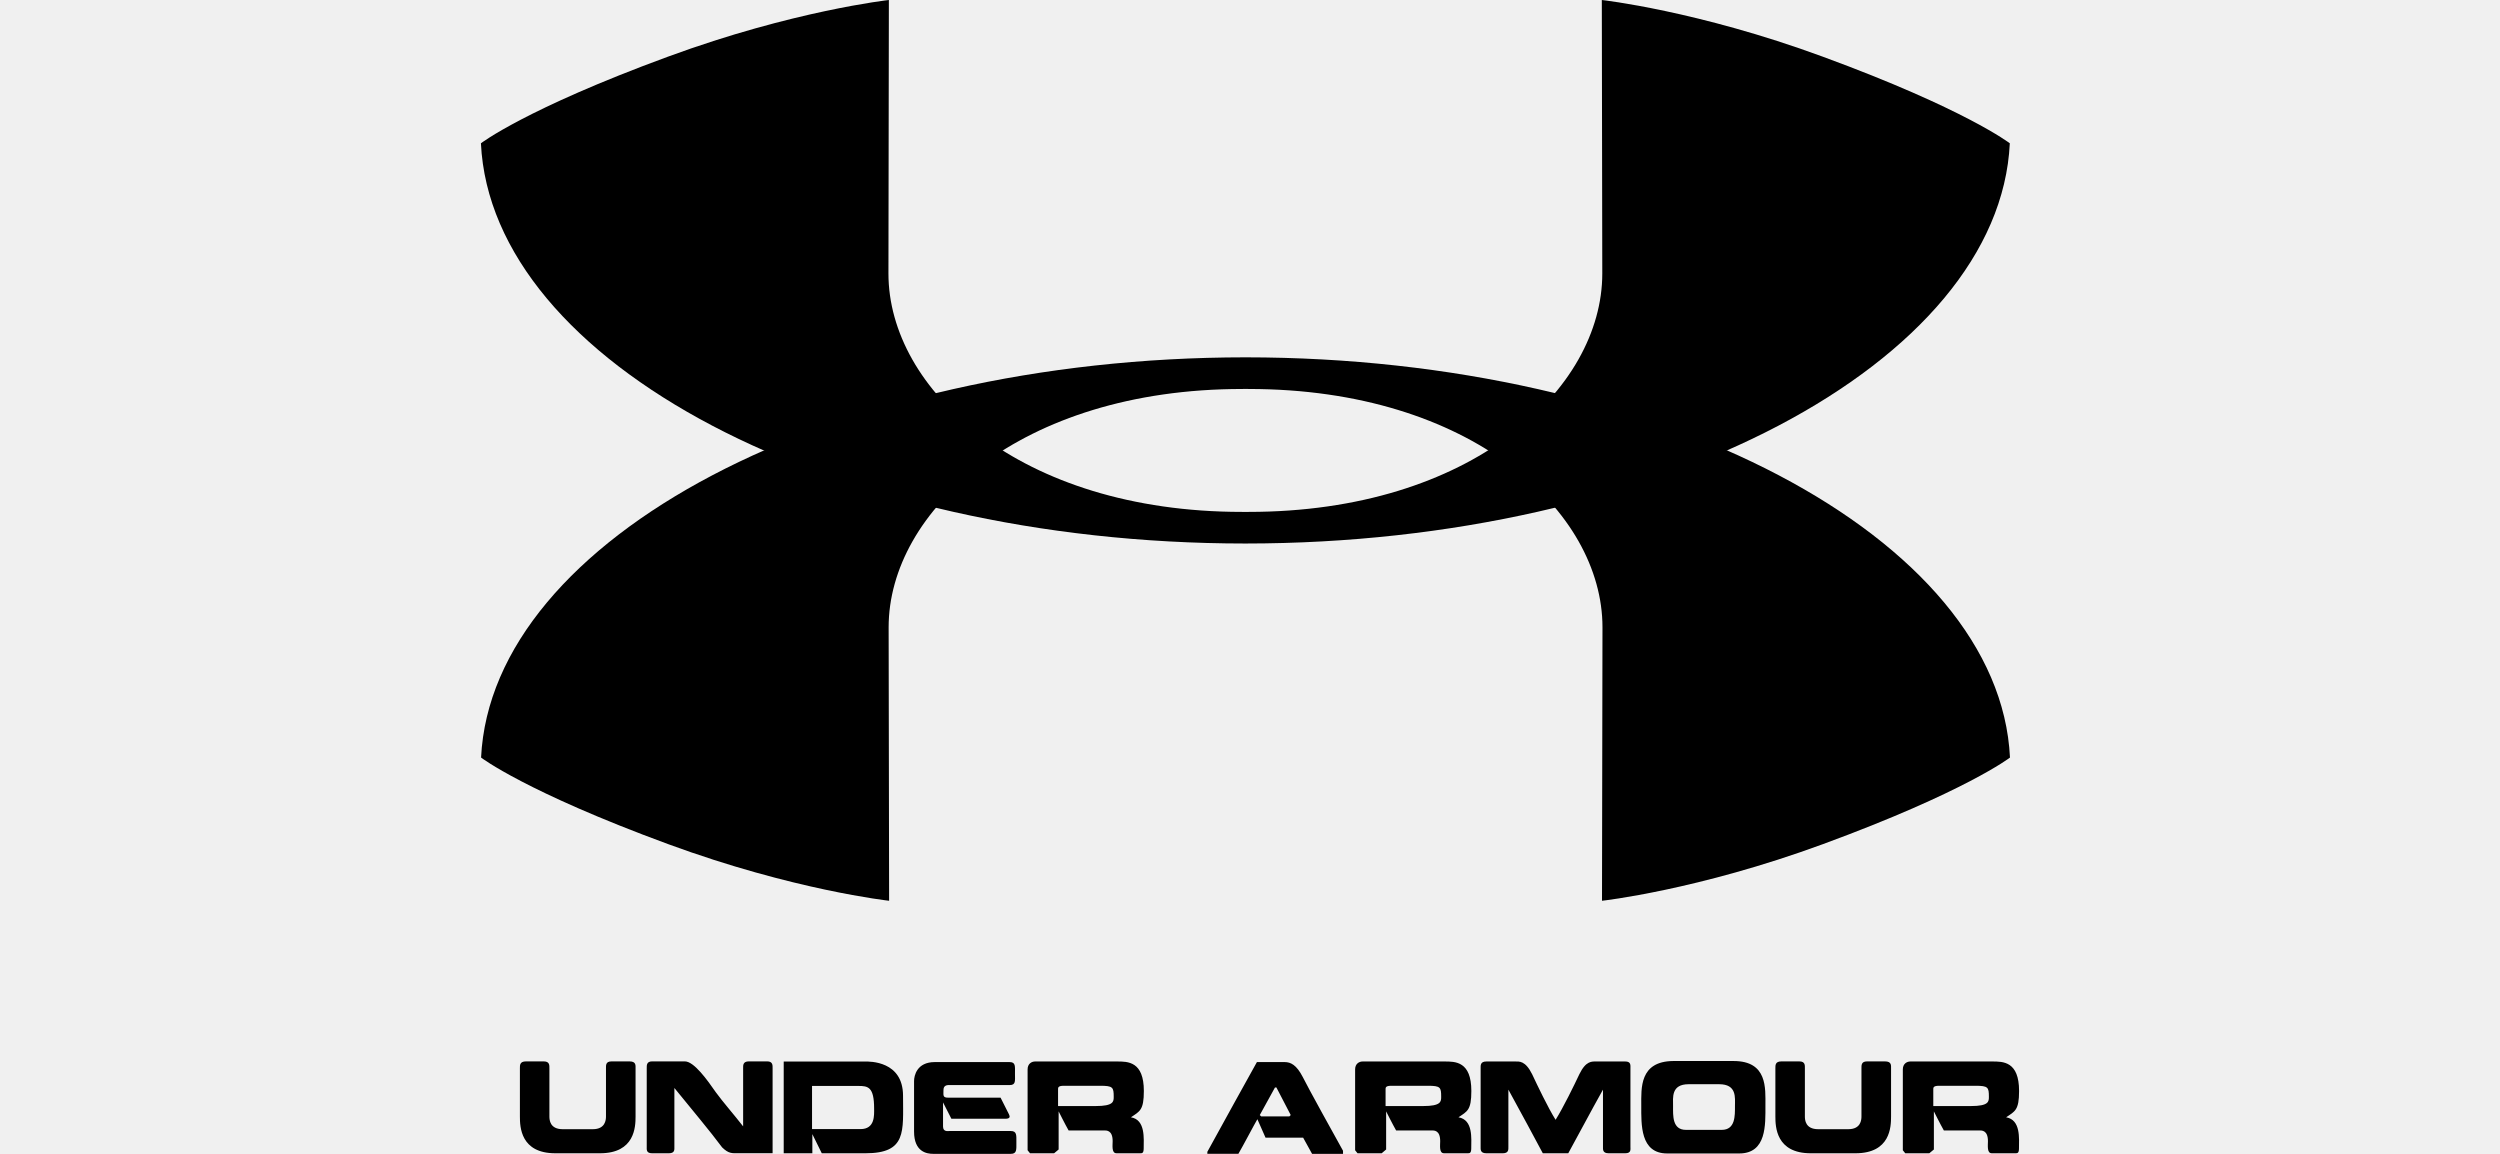
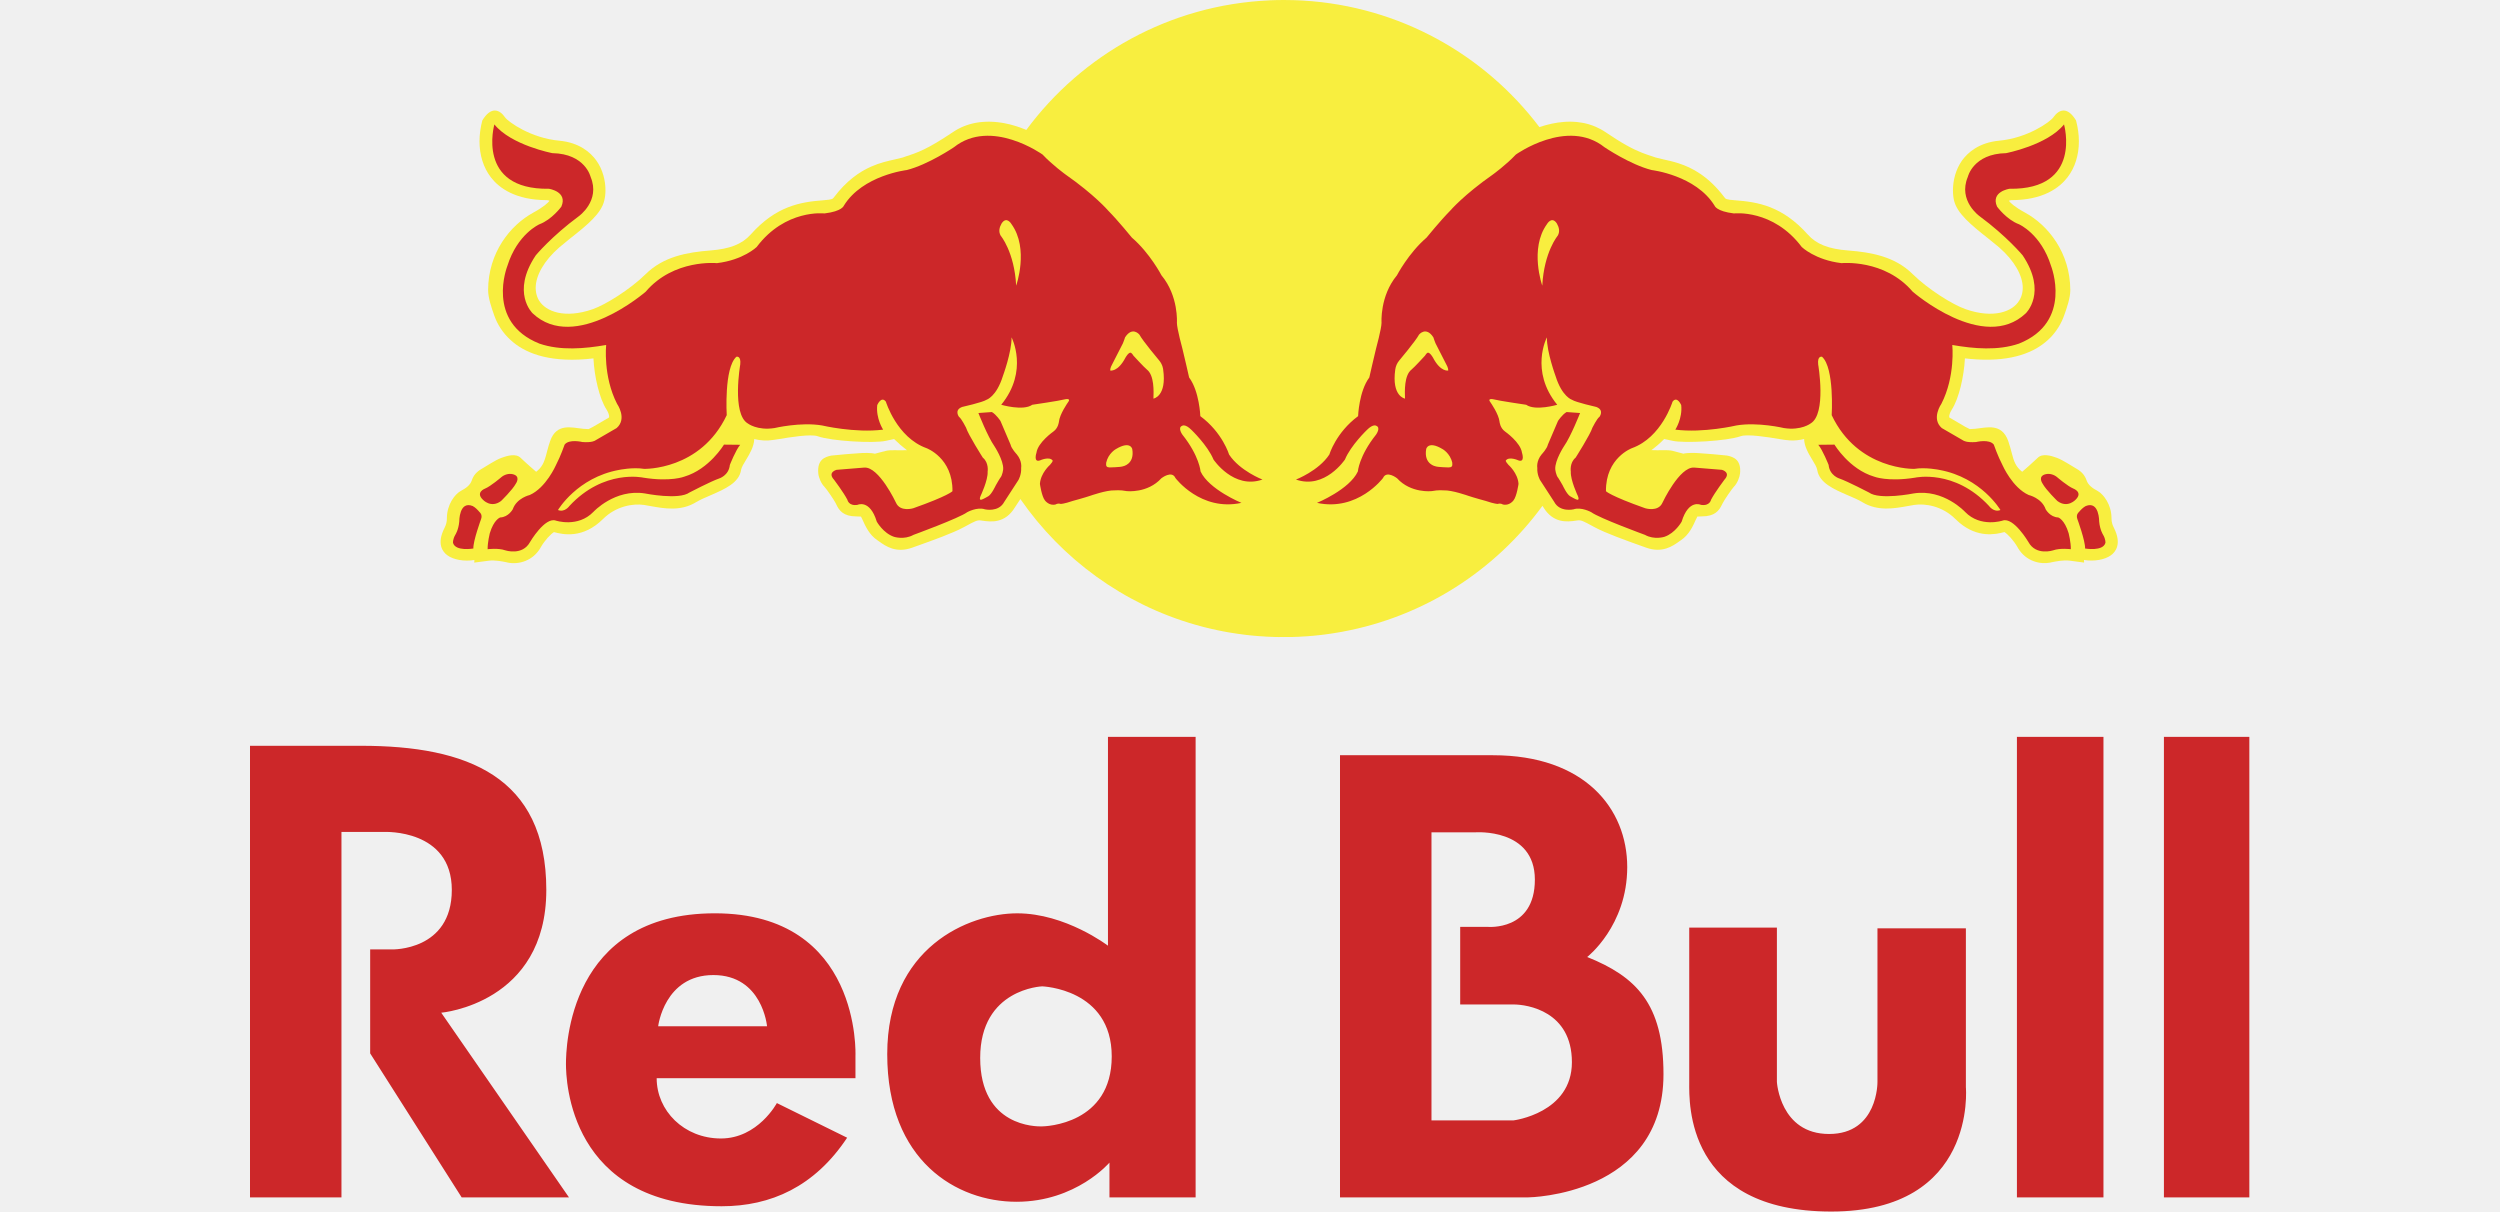
- <svg xmlns="http://www.w3.org/2000/svg" width="130" height="60" viewBox="0 0 130 60" fill="none">
-   <g clip-path="url(#clip0_95_1057)">
-     <path d="M104.51 7.452C104.51 7.452 102.216 5.677 94.789 2.949C88.272 0.551 83.294 0 83.294 0L83.319 14.223C83.319 20.235 76.525 26.619 64.923 26.619H64.591C52.99 26.619 46.199 20.235 46.199 14.223L46.221 0C46.221 0 41.248 0.551 34.728 2.949C27.301 5.677 25.008 7.452 25.008 7.452C25.559 18.86 43.28 28.258 64.754 28.263H64.759C86.235 28.258 103.961 18.86 104.51 7.452Z" fill="black" />
-     <path d="M104.519 39.393C104.519 39.393 102.226 41.163 94.799 43.893C88.277 46.292 83.304 46.84 83.304 46.84L83.329 32.619C83.329 26.609 76.535 20.227 64.933 20.227L64.769 20.223H64.764L64.603 20.227C53 20.227 46.209 26.609 46.209 32.619L46.234 46.84C46.234 46.84 41.258 46.292 34.739 43.893C27.314 41.163 25.016 39.393 25.016 39.393C25.567 27.987 43.292 18.588 64.77 18.581C86.245 18.588 103.971 27.987 104.519 39.393ZM28.878 59.97C27.067 59.97 27.035 58.592 27.035 58.059V55.55C27.035 55.394 27.025 55.193 27.347 55.193H28.279C28.586 55.193 28.569 55.405 28.569 55.55V58.059C28.569 58.24 28.599 58.718 29.258 58.718H30.827C31.473 58.718 31.511 58.24 31.511 58.059V55.55C31.511 55.404 31.49 55.193 31.795 55.193H32.74C33.08 55.193 33.049 55.405 33.049 55.55V58.059C33.049 58.593 33.014 59.97 31.201 59.97M37.55 59.663C36.911 58.803 35.998 57.722 35.068 56.575V59.632C35.068 59.768 35.101 59.97 34.782 59.97H33.909C33.595 59.97 33.63 59.768 33.63 59.632V55.544C33.63 55.403 33.617 55.192 33.909 55.192H35.611C36.091 55.192 36.778 56.157 37.225 56.801C37.575 57.284 38.214 58.017 38.643 58.571V55.544C38.643 55.403 38.626 55.191 38.943 55.191H39.891C40.192 55.191 40.175 55.403 40.175 55.544V59.968H38.428C38.053 59.97 37.892 59.995 37.55 59.663ZM40.753 59.97V55.198H44.969C45.226 55.198 46.958 55.163 46.958 56.983C46.958 58.838 47.157 59.97 45.005 59.97H42.732L42.242 58.974V59.97M44.745 58.713C45.512 58.713 45.454 57.979 45.454 57.642C45.454 56.515 45.137 56.469 44.632 56.469H42.226V58.712L44.745 58.713ZM48.608 55.228H52.495C52.822 55.228 52.779 55.443 52.779 55.841C52.779 56.213 52.83 56.424 52.495 56.424H49.422C49.342 56.424 49.061 56.385 49.061 56.671C49.061 56.963 49.008 57.079 49.315 57.079H52.03L52.468 57.948C52.53 58.069 52.523 58.175 52.284 58.175H49.472L49.038 57.325V58.577C49.038 58.869 49.297 58.813 49.372 58.813H52.562C52.88 58.813 52.852 59.035 52.852 59.397C52.852 59.784 52.88 60 52.562 60H48.524C48.187 60 47.531 59.895 47.531 58.843V56.214C47.531 55.937 47.675 55.228 48.608 55.228ZM53.827 55.197H58.079C58.65 55.197 59.48 55.192 59.48 56.732C59.48 57.737 59.266 57.788 58.808 58.099C59.575 58.23 59.472 59.211 59.472 59.718C59.472 59.975 59.379 59.969 59.303 59.969H58.056C57.794 59.969 57.858 59.557 57.858 59.341C57.858 58.758 57.531 58.783 57.402 58.783H55.567C55.391 58.476 55.049 57.792 55.049 57.792V59.773L54.815 59.969H53.56L53.435 59.813V55.609C53.435 55.313 53.644 55.197 53.827 55.197ZM57.214 56.46H55.321C55.004 56.46 55.019 56.565 55.019 56.661V57.515H56.968C57.913 57.515 57.913 57.279 57.913 57.033C57.913 56.54 57.873 56.46 57.214 56.46ZM66.801 55.228C67.113 55.228 67.417 55.369 67.745 56.007C67.966 56.465 69.51 59.256 69.837 59.839V60H68.228L67.764 59.16H65.808L65.384 58.199C65.264 58.395 64.618 59.622 64.396 59.999H62.782V59.894C63.112 59.275 65.36 55.227 65.36 55.227M66.298 56.551L65.509 57.983L65.582 58.054H67.045L67.118 57.983L66.372 56.546L66.298 56.551ZM70.857 55.197H75.112C75.68 55.197 76.51 55.192 76.51 56.732C76.51 57.737 76.298 57.788 75.841 58.099C76.611 58.23 76.505 59.211 76.505 59.718C76.505 59.975 76.409 59.969 76.333 59.969H75.086C74.825 59.969 74.89 59.557 74.89 59.341C74.89 58.758 74.564 58.783 74.438 58.783H72.598C72.422 58.476 72.079 57.792 72.079 57.792V59.773L71.849 59.969H70.591L70.466 59.813V55.609C70.466 55.313 70.677 55.197 70.857 55.197ZM74.247 56.46H72.352C72.034 56.46 72.05 56.565 72.05 56.661V57.515H74.001C74.941 57.515 74.941 57.279 74.941 57.033C74.941 56.54 74.906 56.46 74.247 56.46ZM80.226 59.97C79.91 59.377 79.03 57.737 78.436 56.661V59.638C78.436 59.764 78.457 59.97 78.15 59.97H77.29C76.968 59.97 76.993 59.764 76.993 59.638V55.549C76.993 55.403 76.973 55.197 77.29 55.197H78.779C79 55.197 79.316 55.147 79.669 55.856C79.936 56.424 80.498 57.606 80.891 58.23C81.283 57.606 81.862 56.424 82.128 55.856C82.475 55.147 82.781 55.197 83.033 55.197H84.517C84.818 55.197 84.783 55.403 84.783 55.549V59.638C84.783 59.764 84.829 59.97 84.517 59.97H83.647C83.33 59.97 83.355 59.764 83.355 59.638V56.661C82.751 57.737 81.881 59.376 81.55 59.97M86.693 59.98C85.285 59.98 85.346 58.472 85.346 57.486C85.346 56.59 85.245 55.188 87.01 55.173H90.147C91.918 55.173 91.802 56.596 91.802 57.486C91.802 58.472 91.873 59.98 90.439 59.98M89.529 58.753C90.243 58.753 90.218 58.013 90.218 57.521C90.218 57.073 90.323 56.379 89.393 56.379H87.814C86.889 56.379 86.999 57.073 86.999 57.521C86.999 58.014 86.954 58.753 87.669 58.753H89.529ZM94.16 59.97C92.355 59.97 92.32 58.592 92.32 58.059V55.55C92.32 55.394 92.31 55.193 92.632 55.193H93.568C93.875 55.193 93.854 55.405 93.854 55.55V58.059C93.854 58.24 93.884 58.718 94.543 58.718H96.112C96.76 58.718 96.796 58.24 96.796 58.059V55.55C96.796 55.404 96.781 55.193 97.082 55.193H98.022C98.364 55.193 98.335 55.405 98.335 55.55V58.059C98.335 58.593 98.304 59.97 96.484 59.97M99.34 55.197H103.594C104.163 55.197 104.992 55.192 104.992 56.732C104.992 57.737 104.776 57.788 104.318 58.099C105.088 58.23 104.987 59.211 104.987 59.718C104.987 59.975 104.892 59.969 104.816 59.969H103.569C103.312 59.969 103.373 59.557 103.373 59.341C103.373 58.758 103.041 58.783 102.916 58.783H101.08C100.904 58.476 100.562 57.792 100.562 57.792V59.773L100.325 59.969H99.073L98.947 59.813V55.609C98.947 55.313 99.159 55.197 99.34 55.197ZM102.724 56.46H100.833C100.516 56.46 100.531 56.565 100.531 56.661V57.515H102.482C103.422 57.515 103.422 57.279 103.422 57.033C103.423 56.54 103.383 56.46 102.724 56.46Z" fill="black" />
+ <svg xmlns="http://www.w3.org/2000/svg" width="130" height="63" viewBox="0 0 130 63" fill="none">
+   <g clip-path="url(#clip0_95_1046)">
+     <path d="M63.626 32.834C63.718 32.852 63.809 32.868 63.901 32.884L63.626 32.834ZM64.377 32.959C64.484 32.975 64.591 32.989 64.698 33.003L64.377 32.959ZM65.172 33.054C65.276 33.063 65.38 33.072 65.485 33.08L65.172 33.054ZM65.597 33.088C65.685 33.094 65.773 33.1 65.862 33.104L65.597 33.088ZM65.99 33.111C66.095 33.115 66.199 33.12 66.304 33.123L65.99 33.111ZM66.408 33.124C66.641 33.13 66.875 33.13 67.109 33.125L66.408 33.124ZM67.22 33.123C67.329 33.12 67.438 33.115 67.547 33.11L67.22 33.123ZM67.65 33.105C67.744 33.1 67.837 33.094 67.931 33.088L67.65 33.105ZM68.028 33.081C68.13 33.074 68.233 33.065 68.334 33.055L68.028 33.081ZM68.858 32.997C68.937 32.988 69.015 32.978 69.093 32.966L68.858 32.997ZM83.206 6.703C83.121 6.657 83.035 6.616 82.946 6.579L83.206 6.703ZM82.354 6.397C82.245 6.375 82.135 6.358 82.025 6.347L82.354 6.397ZM26.54 17.671C26.161 17.325 25.874 16.892 25.702 16.409C25.562 16.006 25.382 15.503 25.382 15.075C25.39 13.148 26.52 11.717 27.735 11.054C28.287 10.753 28.492 10.546 28.576 10.441C28.536 10.423 28.493 10.412 28.449 10.408C26.795 10.408 25.947 9.768 25.53 9.226C25.136 8.718 24.934 8.063 24.934 7.348C24.934 7 24.983 6.636 25.08 6.264C25.546 5.496 25.989 5.707 26.261 6.1C26.433 6.346 27.618 7.182 29.077 7.315C30.139 7.415 30.711 7.933 31.009 8.346C31.352 8.825 31.484 9.401 31.484 9.892C31.484 10.092 31.461 10.281 31.417 10.448C31.258 11.095 30.574 11.678 29.622 12.42L29.082 12.866C28.291 13.556 27.856 14.323 27.856 14.973C27.856 15.135 27.885 15.294 27.94 15.44C27.962 15.5 27.99 15.558 28.022 15.613C28.375 16.209 29.374 16.583 30.822 16.078C31.492 15.846 32.781 15.038 33.568 14.261C34.494 13.34 35.73 13.119 36.92 13.026C37.952 12.948 38.587 12.696 39.035 12.195C40.357 10.71 41.63 10.502 42.821 10.413C43.276 10.378 43.301 10.346 43.36 10.266C44.017 9.395 44.691 8.934 45.296 8.665C45.758 8.461 46.179 8.368 46.524 8.292L46.943 8.19L47.047 8.153C47.711 7.94 48.224 7.764 49.573 6.856L49.63 6.82L49.63 6.819L49.687 6.784L49.688 6.784L49.745 6.75L49.745 6.75L49.802 6.717L49.803 6.717L49.86 6.687L49.862 6.687L49.919 6.657L49.921 6.657L49.978 6.629L49.98 6.628L50.037 6.602L50.039 6.601L50.097 6.577L50.099 6.576L50.157 6.552L50.16 6.552L50.217 6.53L50.22 6.529L50.277 6.509L50.337 6.488L50.341 6.487L50.398 6.469L50.402 6.468L50.459 6.452L50.463 6.451L50.52 6.435L50.524 6.434L50.581 6.421L50.587 6.419L50.643 6.406L50.648 6.405L50.705 6.394L50.71 6.392L50.767 6.382L50.772 6.381L50.829 6.372L50.834 6.371L50.891 6.363L50.897 6.361L50.953 6.355L50.959 6.354L51.014 6.348L51.021 6.347L51.077 6.342L51.083 6.342L51.139 6.338L51.146 6.337L51.201 6.334L51.207 6.333L51.263 6.331L51.325 6.329H51.332L51.387 6.328H51.456L51.511 6.329L51.517 6.329H51.523C51.563 6.33 51.602 6.333 51.642 6.335L51.696 6.338L51.703 6.339L51.757 6.343L51.765 6.343L51.818 6.349L51.826 6.349L51.879 6.355L51.888 6.355L51.94 6.362L51.949 6.363L52.001 6.369L52.01 6.371L52.061 6.379L52.07 6.38L52.122 6.388L52.131 6.39L52.182 6.399L52.191 6.4L52.242 6.41L52.251 6.412C52.332 6.427 52.411 6.444 52.489 6.463L52.538 6.476L52.548 6.478C52.626 6.499 52.703 6.52 52.78 6.543L52.825 6.557L52.836 6.56C52.987 6.608 53.134 6.661 53.276 6.718L53.316 6.735L53.368 6.756C56.253 2.852 60.814 0.254 65.997 0.019V0.017C66.252 0.006 66.507 0 66.763 0C66.932 0 67.101 0.003 67.269 0.008C67.353 0.01 67.437 0.014 67.521 0.017H67.522C67.605 0.021 67.689 0.025 67.772 0.03C72.788 0.331 77.205 2.847 80.05 6.61C80.457 6.47 80.899 6.368 81.351 6.337L81.363 6.336L81.406 6.334L81.45 6.331L81.461 6.331L81.473 6.33L81.516 6.329L81.528 6.329L81.572 6.328L81.583 6.328L81.628 6.328H81.639L81.683 6.328H81.694L81.749 6.329L81.794 6.331L81.804 6.331L81.849 6.333L81.859 6.334L81.905 6.337L81.913 6.338L81.959 6.341L81.968 6.342L82.014 6.346L82.022 6.347C82.133 6.359 82.243 6.375 82.352 6.398L82.4 6.407L82.406 6.409L82.454 6.42L82.461 6.421L82.509 6.434L82.515 6.435L82.564 6.448L82.569 6.45L82.619 6.463L82.623 6.465L82.672 6.48L82.677 6.482L82.727 6.498L82.731 6.499L82.785 6.518L82.835 6.535L82.838 6.537L82.888 6.556L82.891 6.558L82.942 6.578L82.945 6.579C83.032 6.616 83.119 6.657 83.205 6.703L83.206 6.704L83.257 6.731L83.258 6.732L83.308 6.761L83.309 6.761L83.36 6.792L83.361 6.792L83.411 6.823L83.462 6.856C84.391 7.486 84.928 7.763 85.386 7.944C85.592 8.026 85.784 8.087 85.986 8.153L86.093 8.19L86.516 8.293C86.746 8.343 87.008 8.401 87.292 8.493C88.002 8.724 88.85 9.171 89.673 10.266C89.733 10.346 89.76 10.379 90.217 10.414C91.407 10.502 92.678 10.71 94.005 12.195C94.45 12.696 95.082 12.948 96.114 13.026C97.311 13.12 98.543 13.34 99.467 14.261C100.255 15.038 101.542 15.847 102.213 16.078C103.661 16.583 104.665 16.209 105.01 15.613C105.085 15.488 105.136 15.349 105.162 15.203C105.175 15.127 105.182 15.05 105.183 14.973C105.183 14.323 104.747 13.556 103.958 12.867L103.86 12.785L103.413 12.421C102.465 11.678 101.781 11.095 101.616 10.449C101.572 10.281 101.554 10.093 101.554 9.892C101.554 9.401 101.688 8.825 102.025 8.346C102.325 7.933 102.903 7.415 103.958 7.315C105.425 7.182 106.603 6.346 106.775 6.1C107.051 5.708 107.49 5.497 107.954 6.264C108.052 6.636 108.102 7 108.102 7.348C108.102 8.068 107.9 8.718 107.506 9.226C107.087 9.768 106.241 10.408 104.584 10.408C104.549 10.408 104.5 10.425 104.46 10.441C104.542 10.547 104.747 10.754 105.3 11.054C106.516 11.717 107.646 13.149 107.656 15.076C107.656 15.503 107.477 16.006 107.333 16.409C107.182 16.832 106.943 17.219 106.632 17.543C106.59 17.586 106.546 17.629 106.499 17.671C105.815 18.305 104.674 18.802 102.775 18.689C102.575 18.677 102.375 18.659 102.176 18.635C102.127 19.59 101.864 20.725 101.494 21.298C101.381 21.478 101.359 21.599 101.359 21.658C101.359 21.683 101.362 21.697 101.362 21.707C101.373 21.711 102.204 22.2 102.204 22.2L102.339 22.268C102.339 22.268 102.417 22.305 102.427 22.313C102.439 22.308 102.714 22.296 102.714 22.296L102.768 22.289L102.774 22.288C103.294 22.239 104.087 21.985 104.425 22.924C104.513 23.173 104.567 23.39 104.618 23.582C104.721 23.975 104.809 24.267 105.154 24.532C105.154 24.532 105.325 24.386 105.518 24.214C105.668 24.083 105.815 23.948 105.958 23.81C106.199 23.564 106.644 23.689 106.965 23.81C107.289 23.932 107.691 24.211 107.975 24.372C108.26 24.531 108.418 24.734 108.5 24.976C108.586 25.217 108.784 25.377 109.087 25.536C109.379 25.702 109.798 26.232 109.798 26.947C109.798 27.057 109.81 27.151 109.841 27.25C109.862 27.316 109.891 27.385 109.931 27.463C110.339 28.283 110.011 28.696 109.775 28.87C109.457 29.107 108.896 29.205 108.369 29.119L108.373 29.254L107.603 29.152C107.305 29.115 106.912 29.191 106.677 29.24L106.621 29.254C106.073 29.363 105.357 29.178 104.954 28.527C104.94 28.502 104.925 28.478 104.911 28.452C104.706 28.093 104.386 27.759 104.229 27.667C104.003 27.729 103.646 27.813 103.221 27.77C102.827 27.73 102.372 27.579 101.91 27.198C101.833 27.134 101.756 27.064 101.679 26.988C101 26.309 100.103 26.17 99.539 26.256L99.203 26.315C98.509 26.44 97.643 26.6 96.842 26.113C96.643 25.992 96.356 25.867 96.074 25.749C95.347 25.433 94.596 25.108 94.493 24.423C94.476 24.301 94.343 24.077 94.234 23.9C94.138 23.742 94.034 23.571 93.953 23.386C93.875 23.211 93.819 23.023 93.814 22.828C93.576 22.889 93.33 22.914 93.085 22.902C92.998 22.898 92.912 22.889 92.826 22.877L92.51 22.828C91.979 22.738 90.865 22.555 90.51 22.684C89.804 22.938 87.582 23.06 86.973 22.922C86.973 22.922 86.749 22.873 86.538 22.828C86.335 23.037 86.109 23.232 85.871 23.407C86.316 23.431 86.709 23.376 86.978 23.445L87.538 23.592C87.716 23.539 88.153 23.546 88.401 23.568L89.057 23.617L89.805 23.689C90.165 23.761 90.548 23.916 90.483 24.619C90.457 24.836 90.335 25.143 90.152 25.323C90.051 25.433 89.66 25.998 89.575 26.176L89.547 26.231C89.394 26.554 89.169 26.851 88.511 26.851C88.428 26.85 88.345 26.853 88.261 26.861C88.242 26.914 88.188 27.012 88.188 27.012C88.04 27.348 87.826 27.814 87.418 28.084L87.308 28.162C86.981 28.395 86.434 28.78 85.598 28.477L85.311 28.375C84.582 28.113 83.48 27.72 82.923 27.417L82.845 27.375C82.327 27.092 82.212 27.035 82.024 27.062L81.919 27.078C81.522 27.133 80.773 27.234 80.255 26.378L80.208 26.304C77.752 29.662 74.061 32.066 69.801 32.85L69.783 32.854C69.637 32.881 69.491 32.905 69.345 32.928L69.29 32.936L69.09 32.966C69.012 32.977 68.934 32.988 68.855 32.998L68.713 33.015L68.488 33.039L68.332 33.056C68.23 33.065 68.128 33.074 68.026 33.081L67.929 33.088C67.835 33.094 67.742 33.1 67.648 33.105L67.545 33.111C67.436 33.116 67.328 33.12 67.218 33.123L67.107 33.125C66.874 33.131 66.64 33.131 66.406 33.125L66.302 33.123C66.197 33.12 66.093 33.116 65.988 33.111L65.86 33.105C65.772 33.1 65.684 33.095 65.596 33.088L65.483 33.081C65.379 33.073 65.275 33.064 65.17 33.054L65.016 33.039L64.811 33.017L64.697 33.003C64.59 32.99 64.483 32.975 64.376 32.959L64.246 32.94L64.018 32.904L63.9 32.885C63.808 32.868 63.716 32.853 63.624 32.835L63.426 32.795L63.325 32.775C63.189 32.745 63.052 32.716 62.918 32.684L62.882 32.675L62.67 32.624L62.561 32.596C62.435 32.564 62.309 32.529 62.184 32.494L62.139 32.481C58.404 31.407 55.212 29.063 53.06 25.95L52.777 26.38C52.264 27.235 51.516 27.135 51.114 27.08L51.009 27.064C50.821 27.037 50.703 27.094 50.189 27.376L50.107 27.419C49.553 27.722 48.455 28.115 47.722 28.376L47.433 28.479C46.598 28.782 46.05 28.397 45.728 28.164L45.615 28.086C45.207 27.816 44.995 27.35 44.845 27.014C44.845 27.014 44.796 26.916 44.772 26.863C44.688 26.855 44.605 26.852 44.521 26.853C43.87 26.853 43.638 26.556 43.488 26.233L43.462 26.177C43.373 26 42.987 25.435 42.881 25.325C42.7 25.145 42.572 24.838 42.552 24.621C42.484 23.917 42.872 23.762 43.229 23.69L43.977 23.619L44.634 23.57C44.878 23.547 45.316 23.541 45.494 23.594L46.054 23.447C46.321 23.378 46.717 23.433 47.159 23.409C46.924 23.231 46.702 23.038 46.494 22.83C46.28 22.874 46.058 22.924 46.058 22.924C45.447 23.062 43.229 22.94 42.527 22.686C42.17 22.557 41.058 22.739 40.524 22.83L40.203 22.878C39.876 22.928 39.542 22.912 39.222 22.83C39.205 23.23 38.987 23.594 38.801 23.901C38.692 24.079 38.555 24.303 38.538 24.425C38.442 25.11 37.682 25.435 36.957 25.751C36.676 25.869 36.393 25.994 36.192 26.115C35.397 26.602 34.527 26.442 33.831 26.317L33.494 26.258C32.933 26.172 32.036 26.311 31.355 26.99C30.313 28.025 29.277 27.798 28.805 27.669C28.648 27.761 28.326 28.095 28.123 28.454C27.729 29.166 26.977 29.369 26.411 29.256L26.354 29.241C26.121 29.193 25.733 29.117 25.435 29.154L24.661 29.256L24.669 29.121C24.14 29.207 23.577 29.109 23.258 28.872C23.023 28.698 22.694 28.285 23.109 27.465C23.206 27.268 23.238 27.131 23.238 26.949C23.238 26.233 23.654 25.703 23.945 25.538C24.251 25.378 24.452 25.219 24.534 24.978C24.614 24.736 24.772 24.533 25.058 24.374C25.341 24.212 25.743 23.934 26.066 23.811C26.388 23.691 26.833 23.566 27.076 23.811C27.32 24.049 27.88 24.533 27.88 24.533C28.394 24.138 28.345 23.682 28.611 22.925C28.944 21.986 29.741 22.24 30.258 22.289L30.317 22.297C30.317 22.297 30.596 22.31 30.605 22.314C30.619 22.306 30.697 22.269 30.697 22.269L30.827 22.201C30.827 22.201 31.662 21.713 31.67 21.709C31.674 21.698 31.674 21.684 31.674 21.659C31.674 21.6 31.654 21.479 31.541 21.299C31.169 20.726 30.907 19.591 30.859 18.636C30.725 18.652 30.595 18.666 30.468 18.676C28.445 18.837 27.243 18.328 26.54 17.671Z" fill="#F8EE3F" />
+     <path d="M31.52 17.939C31.52 17.939 31.351 19.564 32.086 20.997C32.086 20.997 32.631 21.766 32.065 22.259L30.939 22.912C30.939 22.912 30.788 23.024 30.286 22.986C30.286 22.986 29.592 22.814 29.36 23.12C29.36 23.12 29.159 23.707 28.907 24.191C28.907 24.191 28.394 25.365 27.545 25.741C27.545 25.741 26.869 25.895 26.664 26.48C26.664 26.48 26.446 26.89 26.009 26.908C26.009 26.908 25.684 27.011 25.468 27.733C25.468 27.733 25.351 28.201 25.357 28.559C25.357 28.559 25.912 28.487 26.274 28.617C26.274 28.617 27.164 28.915 27.562 28.185C27.562 28.185 28.331 26.873 28.901 27.07C28.901 27.07 30.046 27.452 30.855 26.619C30.855 26.619 31.966 25.41 33.535 25.659C33.535 25.659 35.303 26.015 35.854 25.609C35.854 25.609 36.969 25.028 37.387 24.884C37.387 24.884 37.899 24.735 37.952 24.176C37.952 24.176 38.263 23.391 38.49 23.129L37.646 23.12C37.646 23.12 36.883 24.399 35.585 24.785C35.585 24.785 34.876 25.068 33.452 24.838C33.452 24.838 31.407 24.377 29.611 26.309C29.611 26.309 29.366 26.663 29.015 26.521C29.015 26.521 30.008 24.835 32.187 24.436C32.187 24.436 32.9 24.285 33.495 24.381C33.495 24.381 36.429 24.466 37.79 21.588C37.79 21.588 37.643 19.134 38.292 18.552C38.292 18.552 38.543 18.476 38.493 18.95C38.493 18.95 38.047 21.521 38.885 22.019C38.885 22.019 39.372 22.401 40.273 22.259C40.273 22.259 41.638 21.934 42.748 22.124C42.748 22.124 44.455 22.527 45.922 22.341C45.922 22.341 45.541 21.76 45.616 21.065C45.616 21.065 45.826 20.568 46.066 20.888C46.066 20.888 46.631 22.745 48.173 23.302C48.173 23.302 49.55 23.802 49.528 25.543C49.528 25.543 49.317 25.782 47.491 26.428C47.491 26.428 46.808 26.643 46.588 26.135C46.588 26.135 45.708 24.257 44.941 24.314L43.501 24.431C43.501 24.431 43.01 24.556 43.372 24.948C43.372 24.948 43.865 25.601 44.066 25.991C44.066 25.991 44.125 26.324 44.588 26.253C44.588 26.253 45.231 25.936 45.593 27.127C45.593 27.127 45.924 27.722 46.486 27.913C46.486 27.913 47.011 28.087 47.503 27.812C47.503 27.812 49.881 26.942 50.295 26.634C50.295 26.634 50.809 26.347 51.217 26.485C51.217 26.485 51.93 26.654 52.223 26.094L52.96 24.958C52.96 24.958 53.122 24.678 53.1 24.327C53.1 24.327 53.166 23.979 52.872 23.625C52.872 23.625 52.593 23.332 52.549 23.119L52.024 21.889C52.024 21.889 51.811 21.561 51.578 21.426L50.877 21.477C50.877 21.477 51.359 22.706 51.712 23.206C51.712 23.206 52.191 23.935 52.166 24.398C52.166 24.398 52.135 24.723 52.006 24.858C52.006 24.858 51.844 25.116 51.779 25.242C51.779 25.242 51.567 25.701 51.394 25.803C51.394 25.803 51.096 25.979 51.023 25.986C51.023 25.986 50.893 26.022 50.99 25.79C50.99 25.79 51.383 24.966 51.357 24.526C51.357 24.526 51.433 24.067 51.107 23.798C51.107 23.798 50.343 22.597 50.234 22.238C50.234 22.238 49.994 21.757 49.867 21.675C49.867 21.675 49.6 21.325 50.031 21.162C50.031 21.162 51.104 20.92 51.296 20.789C51.296 20.789 51.812 20.634 52.147 19.563C52.147 19.563 52.609 18.314 52.602 17.543C52.602 17.543 53.507 19.281 52.064 21.048C52.064 21.048 53.206 21.384 53.678 21.048C53.678 21.048 55.1 20.841 55.375 20.765C55.375 20.765 55.733 20.679 55.528 20.932C55.528 20.932 55.099 21.54 55.063 21.938C55.063 21.938 55.035 22.256 54.775 22.441C54.775 22.441 53.966 23.005 53.895 23.546C53.895 23.546 53.722 24.065 54.079 23.941C54.079 23.941 54.563 23.718 54.734 23.943C54.734 23.943 54.785 23.966 54.598 24.175C54.598 24.175 54.112 24.596 54.076 25.161C54.076 25.161 54.166 25.813 54.337 26.022C54.337 26.022 54.556 26.325 54.902 26.229C54.902 26.229 54.993 26.155 55.159 26.204C55.159 26.204 55.33 26.204 55.776 26.05C55.776 26.05 56.453 25.865 56.679 25.785C56.679 25.785 57.541 25.478 57.966 25.499C57.966 25.499 58.243 25.469 58.595 25.539C58.595 25.539 59.673 25.661 60.391 24.87C60.391 24.87 60.937 24.439 61.123 24.858C61.123 24.858 62.434 26.61 64.555 26.149C64.555 26.149 62.867 25.457 62.429 24.515C62.429 24.515 62.371 23.715 61.486 22.604C61.486 22.604 61.216 22.235 61.477 22.139C61.477 22.139 61.628 22.027 61.957 22.356C61.957 22.356 62.797 23.159 63.101 23.894C63.101 23.894 64.144 25.465 65.648 24.937C65.648 24.937 64.468 24.483 63.913 23.637C63.913 23.637 63.57 22.492 62.417 21.64C62.417 21.64 62.372 20.352 61.834 19.629C61.834 19.629 61.56 18.42 61.487 18.138C61.487 18.138 61.197 17.076 61.199 16.783C61.199 16.783 61.294 15.396 60.397 14.317C60.397 14.317 59.796 13.162 58.859 12.357C58.859 12.357 58.148 11.481 57.619 10.945C57.619 10.945 56.922 10.132 55.404 9.071C55.404 9.071 54.717 8.573 54.214 8.037C54.214 8.037 51.536 6.117 49.602 7.658C49.602 7.658 48.266 8.563 47.15 8.843C47.15 8.843 44.857 9.109 43.88 10.695C43.88 10.695 43.796 10.988 42.872 11.099C42.872 11.099 40.842 10.855 39.347 12.844C39.347 12.844 38.653 13.52 37.278 13.684C37.278 13.684 35.036 13.455 33.577 15.168C33.577 15.168 29.894 18.369 27.698 16.293C27.698 16.293 26.56 15.219 27.861 13.276C27.861 13.276 28.686 12.284 30.093 11.247C30.093 11.247 31.235 10.446 30.712 9.2C30.712 9.2 30.436 7.995 28.724 7.964C28.724 7.964 26.577 7.55 25.708 6.47C25.708 6.47 24.739 9.872 28.544 9.816C28.544 9.816 29.536 9.962 29.19 10.746C29.19 10.746 28.703 11.417 28.051 11.662C28.051 11.662 26.903 12.162 26.384 13.827C26.384 13.827 25.225 16.743 28.053 17.869C29.142 18.243 30.399 18.133 31.52 17.939ZM26.074 24.809C26.227 24.682 26.452 24.61 26.652 24.656C27.102 24.753 26.829 25.141 26.829 25.141C26.647 25.481 26.052 26.054 26.052 26.054C25.523 26.449 25.104 25.979 25.104 25.979C24.712 25.594 25.222 25.407 25.222 25.407C25.518 25.287 26.074 24.809 26.074 24.809ZM24.939 26.632C24.939 26.632 25.104 26.753 25.016 26.992C25.016 26.992 24.596 28.137 24.615 28.522C24.615 28.522 23.686 28.687 23.557 28.23C23.557 28.23 23.532 28.054 23.683 27.798C23.683 27.798 23.841 27.559 23.882 27.123C23.882 27.123 23.868 26.024 24.583 26.315C24.724 26.394 24.836 26.509 24.939 26.632ZM57.706 24.307C57.542 24.303 57.501 24.243 57.521 24.064C57.63 23.564 58.032 23.349 58.032 23.349C58.785 22.901 58.877 23.35 58.877 23.35C59.015 24.151 58.38 24.252 58.38 24.252C58.252 24.295 57.706 24.307 57.706 24.307ZM59.979 20.729C59.993 20.353 60.025 19.517 59.641 19.219C59.5 19.107 58.94 18.496 58.94 18.496C58.855 18.348 58.789 18.339 58.789 18.339C58.674 18.328 58.525 18.595 58.525 18.595C58.127 19.361 57.729 19.268 57.729 19.268C57.726 19.128 57.819 18.972 57.819 18.972C58.012 18.6 58.202 18.227 58.391 17.853C58.449 17.72 58.503 17.543 58.503 17.543C58.888 16.948 59.25 17.401 59.25 17.401C59.412 17.715 60.275 18.741 60.275 18.741C60.466 18.967 60.484 19.211 60.484 19.211C60.684 20.615 59.979 20.729 59.979 20.729ZM52.034 12.252C51.916 12.041 51.965 11.825 52.083 11.62C52.35 11.213 52.599 11.657 52.599 11.657C53.521 12.937 52.841 14.854 52.841 14.854C52.746 13.09 52.034 12.252 52.034 12.252ZM101.519 17.939C101.519 17.939 101.687 19.564 100.952 20.997C100.952 20.997 100.408 21.766 100.973 22.259L102.1 22.912C102.1 22.912 102.251 23.024 102.753 22.986C102.753 22.986 103.447 22.814 103.678 23.12C103.678 23.12 103.88 23.707 104.132 24.191C104.132 24.191 104.646 25.365 105.494 25.741C105.494 25.741 106.17 25.895 106.374 26.48C106.374 26.48 106.593 26.89 107.029 26.908C107.029 26.908 107.355 27.011 107.571 27.733C107.571 27.733 107.689 28.201 107.683 28.559C107.683 28.559 107.127 28.487 106.765 28.617C106.765 28.617 105.875 28.915 105.477 28.185C105.477 28.185 104.708 26.873 104.138 27.07C104.138 27.07 102.993 27.452 102.184 26.619C102.184 26.619 101.073 25.41 99.504 25.659C99.504 25.659 97.737 26.015 97.185 25.609C97.185 25.609 96.07 25.028 95.652 24.884C95.652 24.884 95.14 24.735 95.088 24.176C95.088 24.176 94.776 23.391 94.55 23.129L95.393 23.12C95.393 23.12 96.156 24.399 97.454 24.785C97.454 24.785 98.163 25.068 99.587 24.838C99.587 24.838 101.632 24.377 103.428 26.309C103.428 26.309 103.674 26.663 104.023 26.521C104.023 26.521 103.032 24.835 100.853 24.436C100.853 24.436 100.14 24.285 99.544 24.381C99.544 24.381 96.61 24.466 95.248 21.588C95.248 21.588 95.396 19.134 94.746 18.552C94.746 18.552 94.496 18.476 94.545 18.95C94.545 18.95 94.991 21.521 94.153 22.019C94.153 22.019 93.666 22.401 92.766 22.259C92.766 22.259 91.4 21.934 90.291 22.124C90.291 22.124 88.584 22.527 87.117 22.341C87.117 22.341 87.498 21.76 87.423 21.065C87.423 21.065 87.213 20.568 86.972 20.888C86.972 20.888 86.408 22.745 84.865 23.302C84.865 23.302 83.488 23.802 83.51 25.543C83.51 25.543 83.722 25.782 85.549 26.428C85.549 26.428 86.231 26.643 86.451 26.135C86.451 26.135 87.331 24.257 88.098 24.314L89.538 24.431C89.538 24.431 90.029 24.556 89.667 24.948C89.667 24.948 89.175 25.601 88.972 25.991C88.972 25.991 88.914 26.324 88.451 26.253C88.451 26.253 87.808 25.936 87.446 27.127C87.446 27.127 87.115 27.722 86.553 27.913C86.553 27.913 86.028 28.087 85.536 27.812C85.536 27.812 83.158 26.942 82.745 26.634C82.745 26.634 82.23 26.347 81.823 26.485C81.823 26.485 81.11 26.654 80.817 26.094L80.08 24.958C80.08 24.958 79.917 24.678 79.94 24.327C79.94 24.327 79.873 23.979 80.168 23.625C80.168 23.625 80.447 23.332 80.49 23.119L81.016 21.889C81.016 21.889 81.229 21.561 81.462 21.426L82.164 21.477C82.164 21.477 81.681 22.706 81.327 23.206C81.327 23.206 80.849 23.935 80.873 24.398C80.873 24.398 80.905 24.723 81.033 24.858C81.033 24.858 81.195 25.116 81.261 25.242C81.261 25.242 81.472 25.701 81.645 25.803C81.645 25.803 81.943 25.979 82.016 25.986C82.016 25.986 82.146 26.022 82.049 25.79C82.049 25.79 81.657 24.966 81.682 24.526C81.682 24.526 81.606 24.067 81.932 23.798C81.932 23.798 82.696 22.597 82.806 22.238C82.806 22.238 83.045 21.757 83.173 21.675C83.173 21.675 83.44 21.325 83.009 21.162C83.009 21.162 81.936 20.92 81.744 20.789C81.744 20.789 81.228 20.634 80.892 19.563C80.892 19.563 80.431 18.314 80.437 17.543C80.437 17.543 79.533 19.281 80.976 21.048C80.976 21.048 79.834 21.384 79.362 21.048C79.362 21.048 77.94 20.841 77.664 20.765C77.664 20.765 77.307 20.679 77.511 20.932C77.511 20.932 77.94 21.54 77.977 21.938C77.977 21.938 78.004 22.256 78.265 22.441C78.265 22.441 79.073 23.005 79.144 23.546C79.144 23.546 79.317 24.065 78.96 23.941C78.96 23.941 78.476 23.718 78.305 23.943C78.305 23.943 78.255 23.966 78.442 24.175C78.442 24.175 78.927 24.596 78.963 25.161C78.963 25.161 78.873 25.813 78.701 26.022C78.701 26.022 78.483 26.325 78.137 26.229C78.137 26.229 78.046 26.155 77.88 26.204C77.88 26.204 77.709 26.204 77.263 26.05C77.263 26.05 76.586 25.865 76.359 25.785C76.359 25.785 75.498 25.478 75.072 25.499C75.072 25.499 74.796 25.469 74.443 25.539C74.443 25.539 73.366 25.661 72.647 24.87C72.647 24.87 72.101 24.439 71.916 24.858C71.916 24.858 70.605 26.61 68.483 26.149C68.483 26.149 70.172 25.457 70.609 24.515C70.609 24.515 70.667 23.715 71.552 22.604C71.552 22.604 71.822 22.235 71.561 22.139C71.561 22.139 71.41 22.027 71.081 22.356C71.081 22.356 70.241 23.159 69.938 23.894C69.938 23.894 68.894 25.465 67.39 24.937C67.39 24.937 68.57 24.483 69.125 23.637C69.125 23.637 69.468 22.492 70.621 21.64C70.621 21.64 70.666 20.352 71.204 19.629C71.204 19.629 71.479 18.42 71.552 18.138C71.552 18.138 71.841 17.076 71.84 16.783C71.84 16.783 71.744 15.396 72.641 14.317C72.641 14.317 73.242 13.162 74.18 12.357C74.18 12.357 74.891 11.481 75.42 10.945C75.42 10.945 76.116 10.132 77.634 9.071C77.634 9.071 78.321 8.573 78.824 8.037C78.824 8.037 81.502 6.117 83.437 7.658C83.437 7.658 84.773 8.563 85.889 8.843C85.889 8.843 88.181 9.109 89.158 10.695C89.158 10.695 89.242 10.988 90.166 11.099C90.166 11.099 92.196 10.855 93.691 12.844C93.691 12.844 94.385 13.52 95.76 13.684C95.76 13.684 98.001 13.455 99.46 15.168C99.46 15.168 103.144 18.369 105.34 16.293C105.34 16.293 106.477 15.219 105.177 13.276C105.177 13.276 104.352 12.284 102.945 11.247C102.945 11.247 101.802 10.446 102.326 9.2C102.326 9.2 102.602 7.995 104.314 7.964C104.314 7.964 106.461 7.55 107.329 6.47C107.329 6.47 108.3 9.872 104.493 9.816C104.493 9.816 103.501 9.962 103.848 10.746C103.848 10.746 104.334 11.417 104.987 11.662C104.987 11.662 106.135 12.162 106.654 13.827C106.654 13.827 107.813 16.743 104.984 17.869C103.896 18.243 102.639 18.133 101.519 17.939ZM106.965 24.809C106.811 24.682 106.587 24.61 106.388 24.656C105.937 24.753 106.21 25.141 106.21 25.141C106.392 25.481 106.987 26.054 106.987 26.054C107.517 26.449 107.936 25.979 107.936 25.979C108.327 25.594 107.817 25.407 107.817 25.407C107.521 25.287 106.965 24.809 106.965 24.809ZM108.099 26.632C108.099 26.632 107.936 26.753 108.023 26.992C108.023 26.992 108.443 28.137 108.424 28.522C108.424 28.522 109.354 28.687 109.482 28.23C109.482 28.23 109.507 28.054 109.355 27.798C109.355 27.798 109.198 27.559 109.157 27.123C109.157 27.123 109.171 26.024 108.456 26.315C108.314 26.394 108.202 26.509 108.099 26.632ZM75.332 24.307C75.496 24.303 75.538 24.243 75.518 24.064C75.408 23.564 75.007 23.349 75.007 23.349C74.254 22.901 74.162 23.35 74.162 23.35C74.024 24.151 74.66 24.252 74.66 24.252C74.787 24.295 75.332 24.307 75.332 24.307ZM73.06 20.729C73.046 20.353 73.014 19.517 73.398 19.219C73.54 19.107 74.099 18.496 74.099 18.496C74.184 18.348 74.25 18.339 74.25 18.339C74.364 18.328 74.514 18.595 74.514 18.595C74.912 19.361 75.31 19.268 75.31 19.268C75.313 19.128 75.219 18.972 75.219 18.972C75.027 18.6 74.836 18.227 74.648 17.853C74.606 17.751 74.568 17.648 74.536 17.543C74.151 16.948 73.789 17.401 73.789 17.401C73.627 17.715 72.765 18.741 72.765 18.741C72.651 18.874 72.578 19.037 72.554 19.211C72.355 20.615 73.06 20.729 73.06 20.729ZM81.005 12.252C81.123 12.041 81.074 11.825 80.956 11.62C80.689 11.213 80.44 11.657 80.44 11.657C79.518 12.937 80.198 14.854 80.198 14.854C80.293 13.09 81.005 12.252 81.005 12.252Z" fill="#CC2729" />
+     <path d="M13 38.78V62.263H17.756V43.261H19.997C19.997 43.261 23.494 43.105 23.494 46.277C23.494 49.45 20.389 49.37 20.389 49.37H19.249V54.776L24.006 62.263H29.586L22.944 52.661C22.944 52.661 28.408 52.191 28.408 46.278C28.408 40.365 24.28 38.781 18.778 38.781L13 38.78ZM82.534 49.764C82.534 49.764 84.616 48.15 84.616 45.091C84.616 42.03 82.385 39.272 77.635 39.272H69.68V62.263H79.478C79.478 62.263 86.501 62.183 86.501 55.86C86.502 52.19 85.072 50.784 82.534 49.764ZM78.701 58.261H74.437V43.281H76.716C76.716 43.281 79.813 43.049 79.813 45.741C79.813 48.434 77.349 48.196 77.349 48.196H75.93V52.232H78.7C79.426 52.232 81.739 52.583 81.739 55.235C81.739 57.886 78.701 58.261 78.701 58.261ZM112.524 38.318H116.966V62.263H112.524V38.318ZM104.88 38.318H109.38V62.263H104.88V38.318ZM87.84 48.236H92.399V56.264C92.399 56.264 92.558 58.967 95.112 58.967C97.666 58.967 97.628 56.264 97.628 56.264V48.274H102.226V56.539C102.226 56.539 102.816 63 95.229 63C87.643 63 87.84 57.322 87.84 56.304V48.236ZM57.614 38.318V49.176C57.614 49.176 55.413 47.493 52.895 47.493C50.381 47.493 46.136 49.255 46.136 54.815C46.136 60.376 49.752 62.492 52.857 62.492C55.963 62.492 57.692 60.455 57.692 60.455V62.263H62.172V38.318L57.614 38.318ZM54.154 58.574C53.918 58.574 50.97 58.614 50.97 55.011C50.97 51.407 54.193 51.29 54.193 51.29C54.193 51.29 57.81 51.407 57.81 54.932C57.81 58.457 54.39 58.574 54.154 58.574ZM37.173 47.492C44.799 47.492 44.484 54.894 44.484 54.894V56.068H34.147C34.147 57.751 35.562 59.201 37.488 59.201C39.414 59.201 40.397 57.36 40.397 57.36L44.051 59.161C42.362 61.708 40.082 62.725 37.527 62.725C29.587 62.725 29.43 56.147 29.43 55.324C29.43 54.501 29.549 47.492 37.173 47.492ZM34.225 53.365H39.886C39.886 53.365 39.65 50.703 37.095 50.703C34.54 50.703 34.225 53.365 34.225 53.365Z" fill="#CC2729" />
  </g>
  <defs>
-     <clipPath id="clip0_95_1057">
-       <rect width="130" height="60" fill="white" />
+     <clipPath id="clip0_95_1046">
+       <rect width="130" height="63" fill="white" />
    </clipPath>
  </defs>
</svg>
